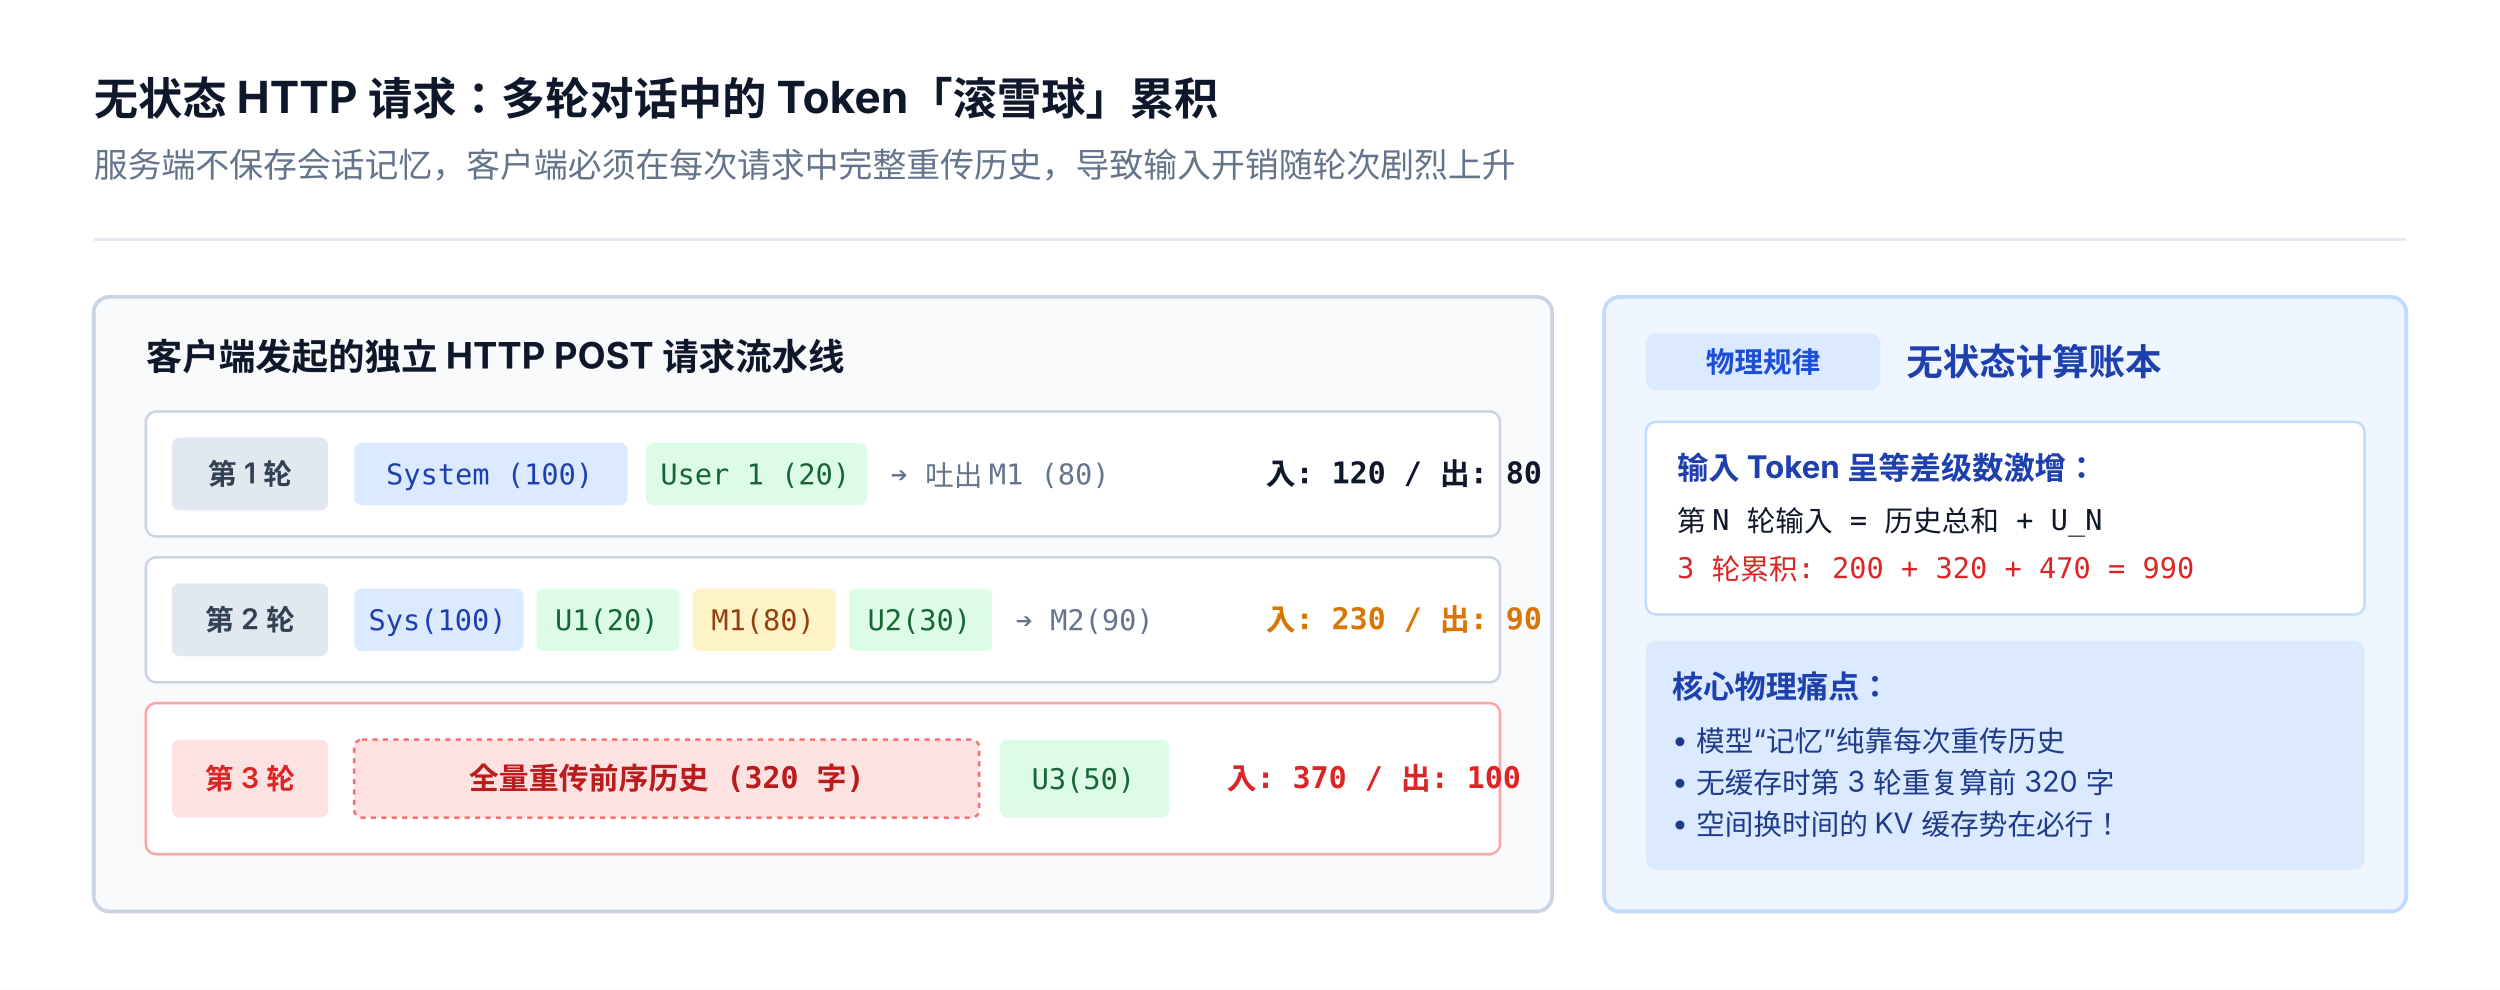
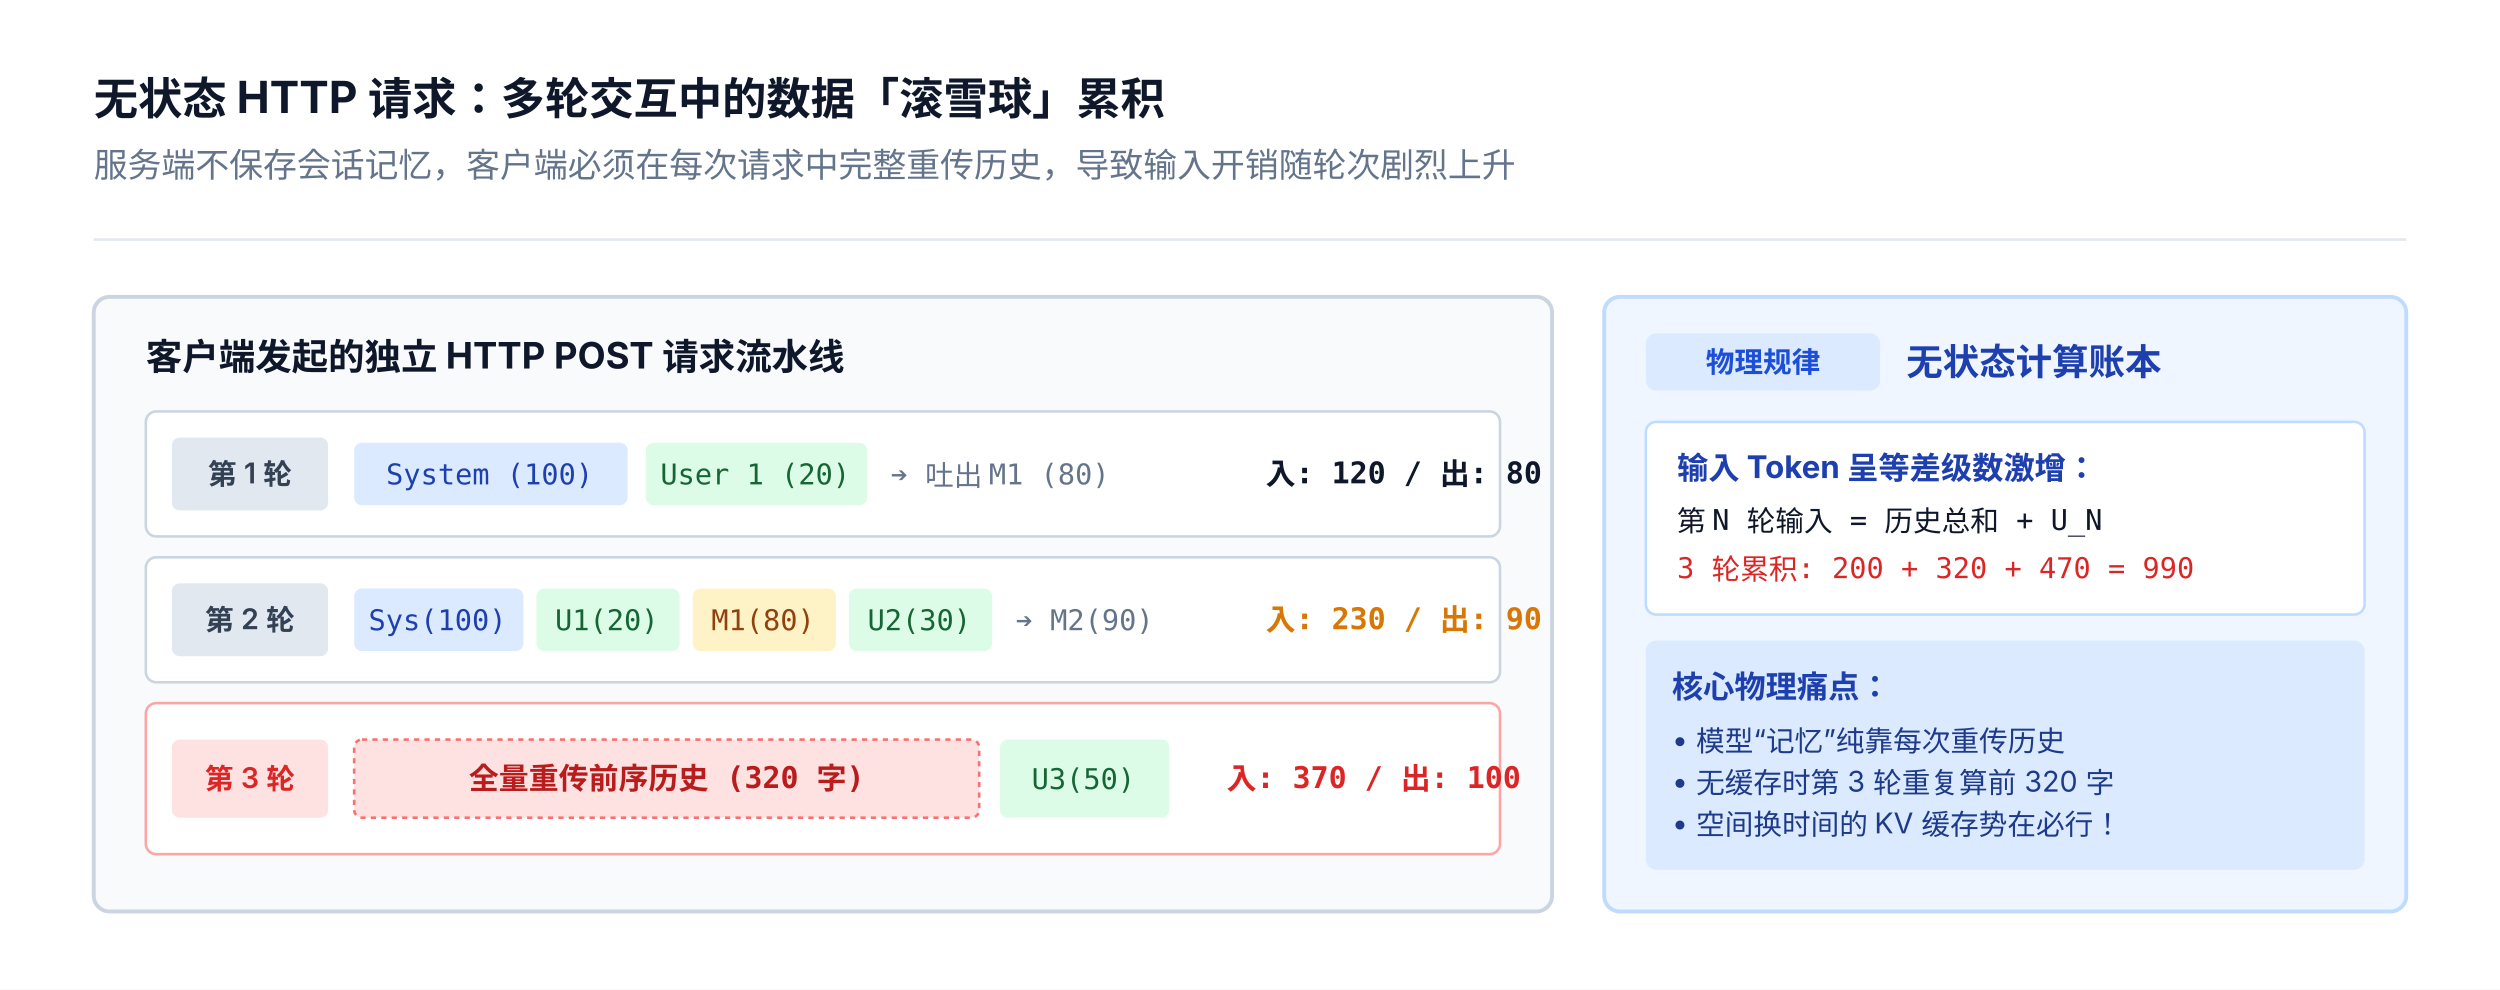
<svg xmlns="http://www.w3.org/2000/svg" viewBox="0 0 960 380" width="960" height="380">
  <defs>
    <style>
      text { font-family: -apple-system, BlinkMacSystemFont, "PingFang SC", "Segoe UI", "Noto Sans SC", sans-serif; }
      .title { font-size: 17px; font-weight: 700; fill: #0f172a; }
      .subtitle { font-size: 13px; font-weight: 400; fill: #64748b; }
      .col-title { font-size: 14px; font-weight: 700; }
      .tag { font-size: 11px; font-weight: 600; }
      .box-label { font-size: 12px; font-weight: 700; }
      .box-desc { font-size: 11px; font-weight: 400; line-height: 1.4; }
      .mono { font-family: "IBM Plex Mono", monospace; font-size: 11px; }
      .mono-bold { font-family: "IBM Plex Mono", monospace; font-size: 11.5px; font-weight: 700; }
    </style>
  </defs>
  <rect width="960" height="380" fill="#ffffff" />
-   <text x="36" y="44" class="title">无状态 HTTP 请求：多轮对话中的 Token「滚雪球」累积</text>
+   <text x="36" y="44" class="title">无状态 HTTP 请求：多轮交互中的数据「滚雪球」累积</text>
  <text x="36" y="68" class="subtitle">服务端不保存会话记忆，客户端必须在每次请求中完整重传历史，导致输入开销随轮次剧烈上升</text>
  <line x1="36" y1="92" x2="924" y2="92" stroke="#e2e8f0" stroke-width="1" />
  <g transform="translate(36, 114)">
    <g transform="translate(0, 0)">
      <rect width="560" height="236" rx="6" fill="#f8fafc" stroke="#cbd5e1" stroke-width="1.5" />
      <text x="20" y="28" class="col-title" fill="#0f172a">客户端发起的独立 HTTP POST 请求流水线</text>
      <g transform="translate(20, 44)">
        <rect width="520" height="48" rx="4" fill="#ffffff" stroke="#cbd5e1" />
        <rect x="10" y="10" width="60" height="28" rx="3" fill="#e2e8f0" />
        <text x="40" y="28" text-anchor="middle" class="tag" fill="#334155">第 1 轮</text>
        <rect x="80" y="12" width="105" height="24" rx="3" fill="#dbeafe" />
        <text x="132" y="28" text-anchor="middle" class="mono" fill="#1e40af">System (100)</text>
        <rect x="192" y="12" width="85" height="24" rx="3" fill="#dcfce7" />
        <text x="234" y="28" text-anchor="middle" class="mono" fill="#166534">User 1 (20)</text>
        <text x="286" y="28" class="mono" fill="#64748b">➔ 吐出 M1 (80)</text>
        <text x="430" y="28" class="mono-bold" fill="#0f172a">入: 120 / 出: 80</text>
      </g>
      <g transform="translate(20, 100)">
        <rect width="520" height="48" rx="4" fill="#ffffff" stroke="#cbd5e1" />
        <rect x="10" y="10" width="60" height="28" rx="3" fill="#e2e8f0" />
        <text x="40" y="28" text-anchor="middle" class="tag" fill="#334155">第 2 轮</text>
        <rect x="80" y="12" width="65" height="24" rx="3" fill="#dbeafe" />
        <text x="112" y="28" text-anchor="middle" class="mono" fill="#1e40af">Sys(100)</text>
        <rect x="150" y="12" width="55" height="24" rx="3" fill="#dcfce7" />
        <text x="177" y="28" text-anchor="middle" class="mono" fill="#166534">U1(20)</text>
        <rect x="210" y="12" width="55" height="24" rx="3" fill="#fef3c7" />
        <text x="237" y="28" text-anchor="middle" class="mono" fill="#92400e">M1(80)</text>
        <rect x="270" y="12" width="55" height="24" rx="3" fill="#dcfce7" />
        <text x="297" y="28" text-anchor="middle" class="mono" fill="#166534">U2(30)</text>
        <text x="334" y="28" class="mono" fill="#64748b">➔ M2(90)</text>
        <text x="430" y="28" class="mono-bold" fill="#d97706">入: 230 / 出: 90</text>
      </g>
      <g transform="translate(20, 156)">
        <rect width="520" height="58" rx="4" fill="#ffffff" stroke="#fca5a5" />
        <rect x="10" y="14" width="60" height="30" rx="3" fill="#fee2e2" />
        <text x="40" y="33" text-anchor="middle" class="tag" fill="#dc2626">第 3 轮</text>
        <rect x="80" y="14" width="240" height="30" rx="3" fill="#fee2e2" stroke="#f87171" stroke-dasharray="2 2" />
        <text x="200" y="33" text-anchor="middle" class="mono-bold" fill="#b91c1c">全量重传前序历史 (320 字)</text>
        <rect x="328" y="14" width="65" height="30" rx="3" fill="#dcfce7" />
        <text x="360" y="33" text-anchor="middle" class="mono" fill="#166534">U3(50)</text>
        <text x="415" y="33" class="mono-bold" fill="#dc2626">入: 370 / 出: 100</text>
      </g>
    </g>
    <g transform="translate(580, 0)">
      <rect width="308" height="236" rx="6" fill="#eff6ff" stroke="#bfdbfe" stroke-width="1.5" />
      <rect x="16" y="14" width="90" height="22" rx="4" fill="#dbeafe" />
      <text x="61" y="29" text-anchor="middle" class="tag" fill="#1d4ed8">物理规律</text>
      <text x="116" y="30" class="col-title" fill="#1e40af">无状态计算账本</text>
      <g transform="translate(16, 48)">
        <rect width="276" height="74" rx="4" fill="#ffffff" stroke="#bfdbfe" />
        <text x="12" y="22" class="box-label" fill="#1e40af">输入 Token 呈等差级数激增：</text>
        <text x="12" y="42" class="mono" fill="#0f172a">第 N 轮输入 = 历史总和 + U_N</text>
        <text x="12" y="60" class="mono" fill="#dc2626">3 轮累积: 200 + 320 + 470 = 990</text>
      </g>
      <g transform="translate(16, 132)">
        <rect width="276" height="88" rx="4" fill="#dbeafe" />
        <text x="10" y="22" class="box-label" fill="#1e40af">核心物理痛点：</text>
        <text x="10" y="42" class="box-desc" fill="#1e3a8a">• 模型“记忆”纯靠每次重传历史</text>
        <text x="10" y="58" class="box-desc" fill="#1e3a8a">• 无缓存时第 3 轮重复算前 320 字</text>
        <text x="10" y="74" class="box-desc" fill="#1e3a8a">• 空间换时间的 KV 缓存势在必行！</text>
      </g>
    </g>
  </g>
</svg>
